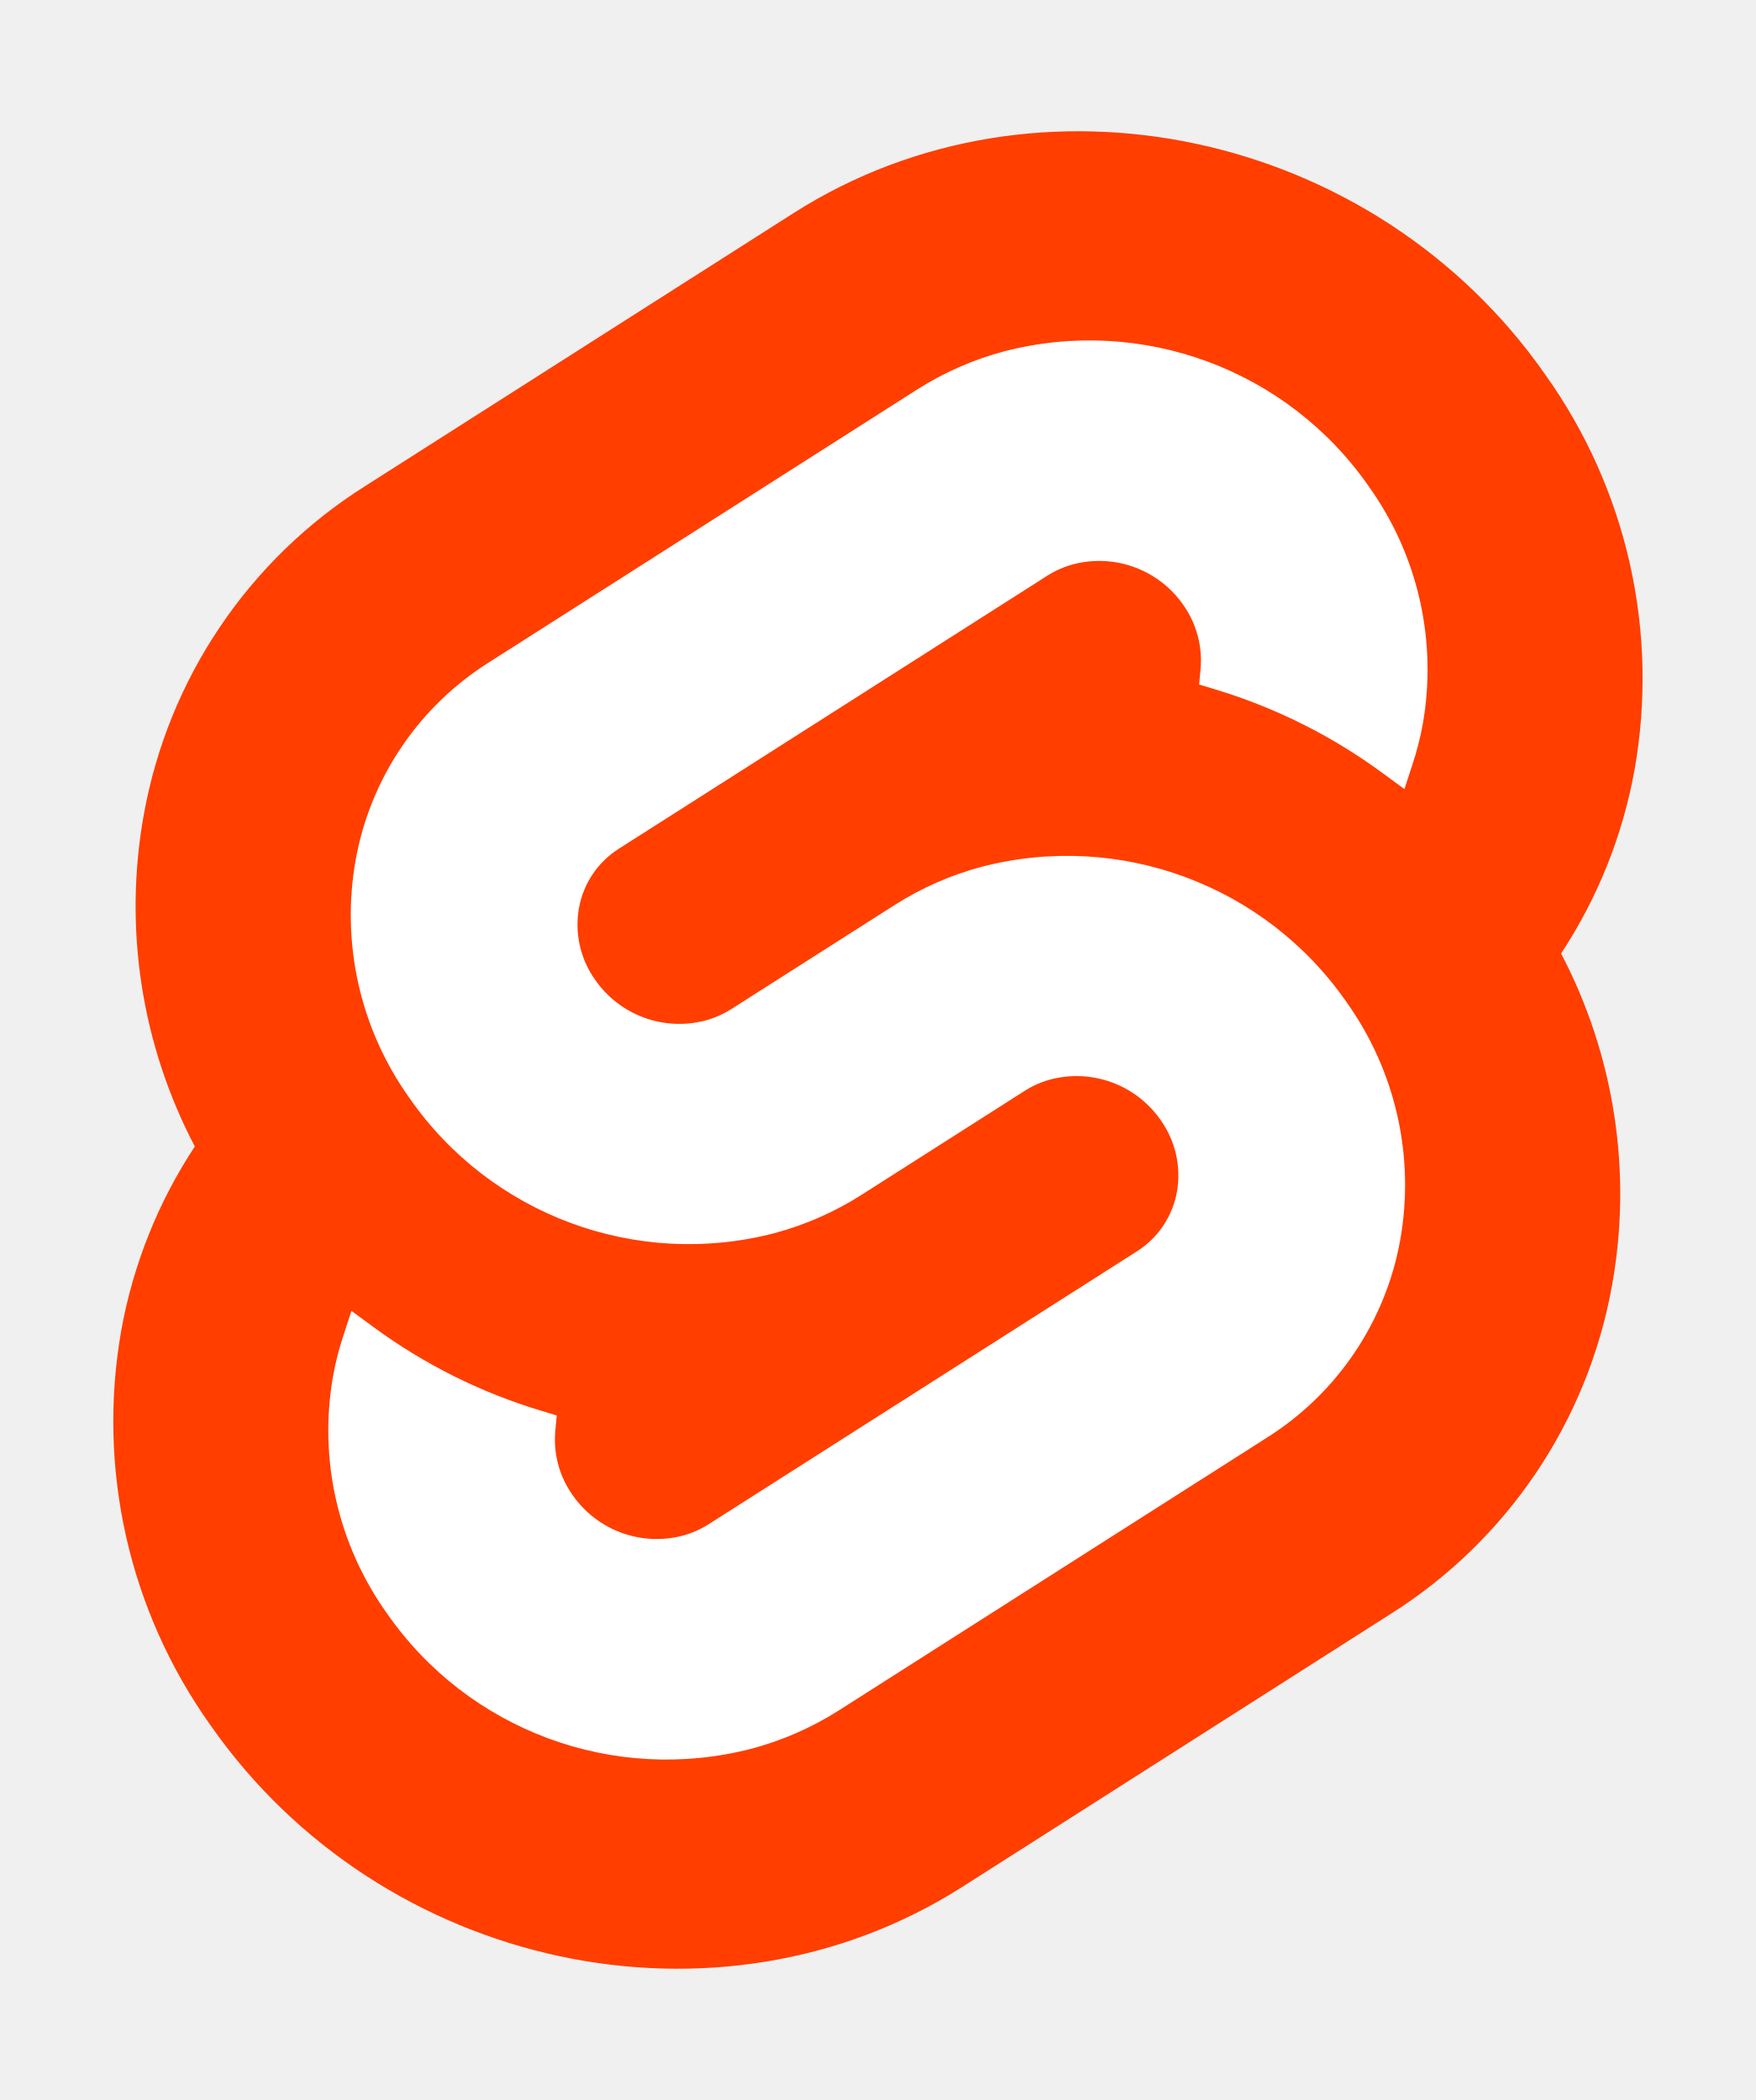
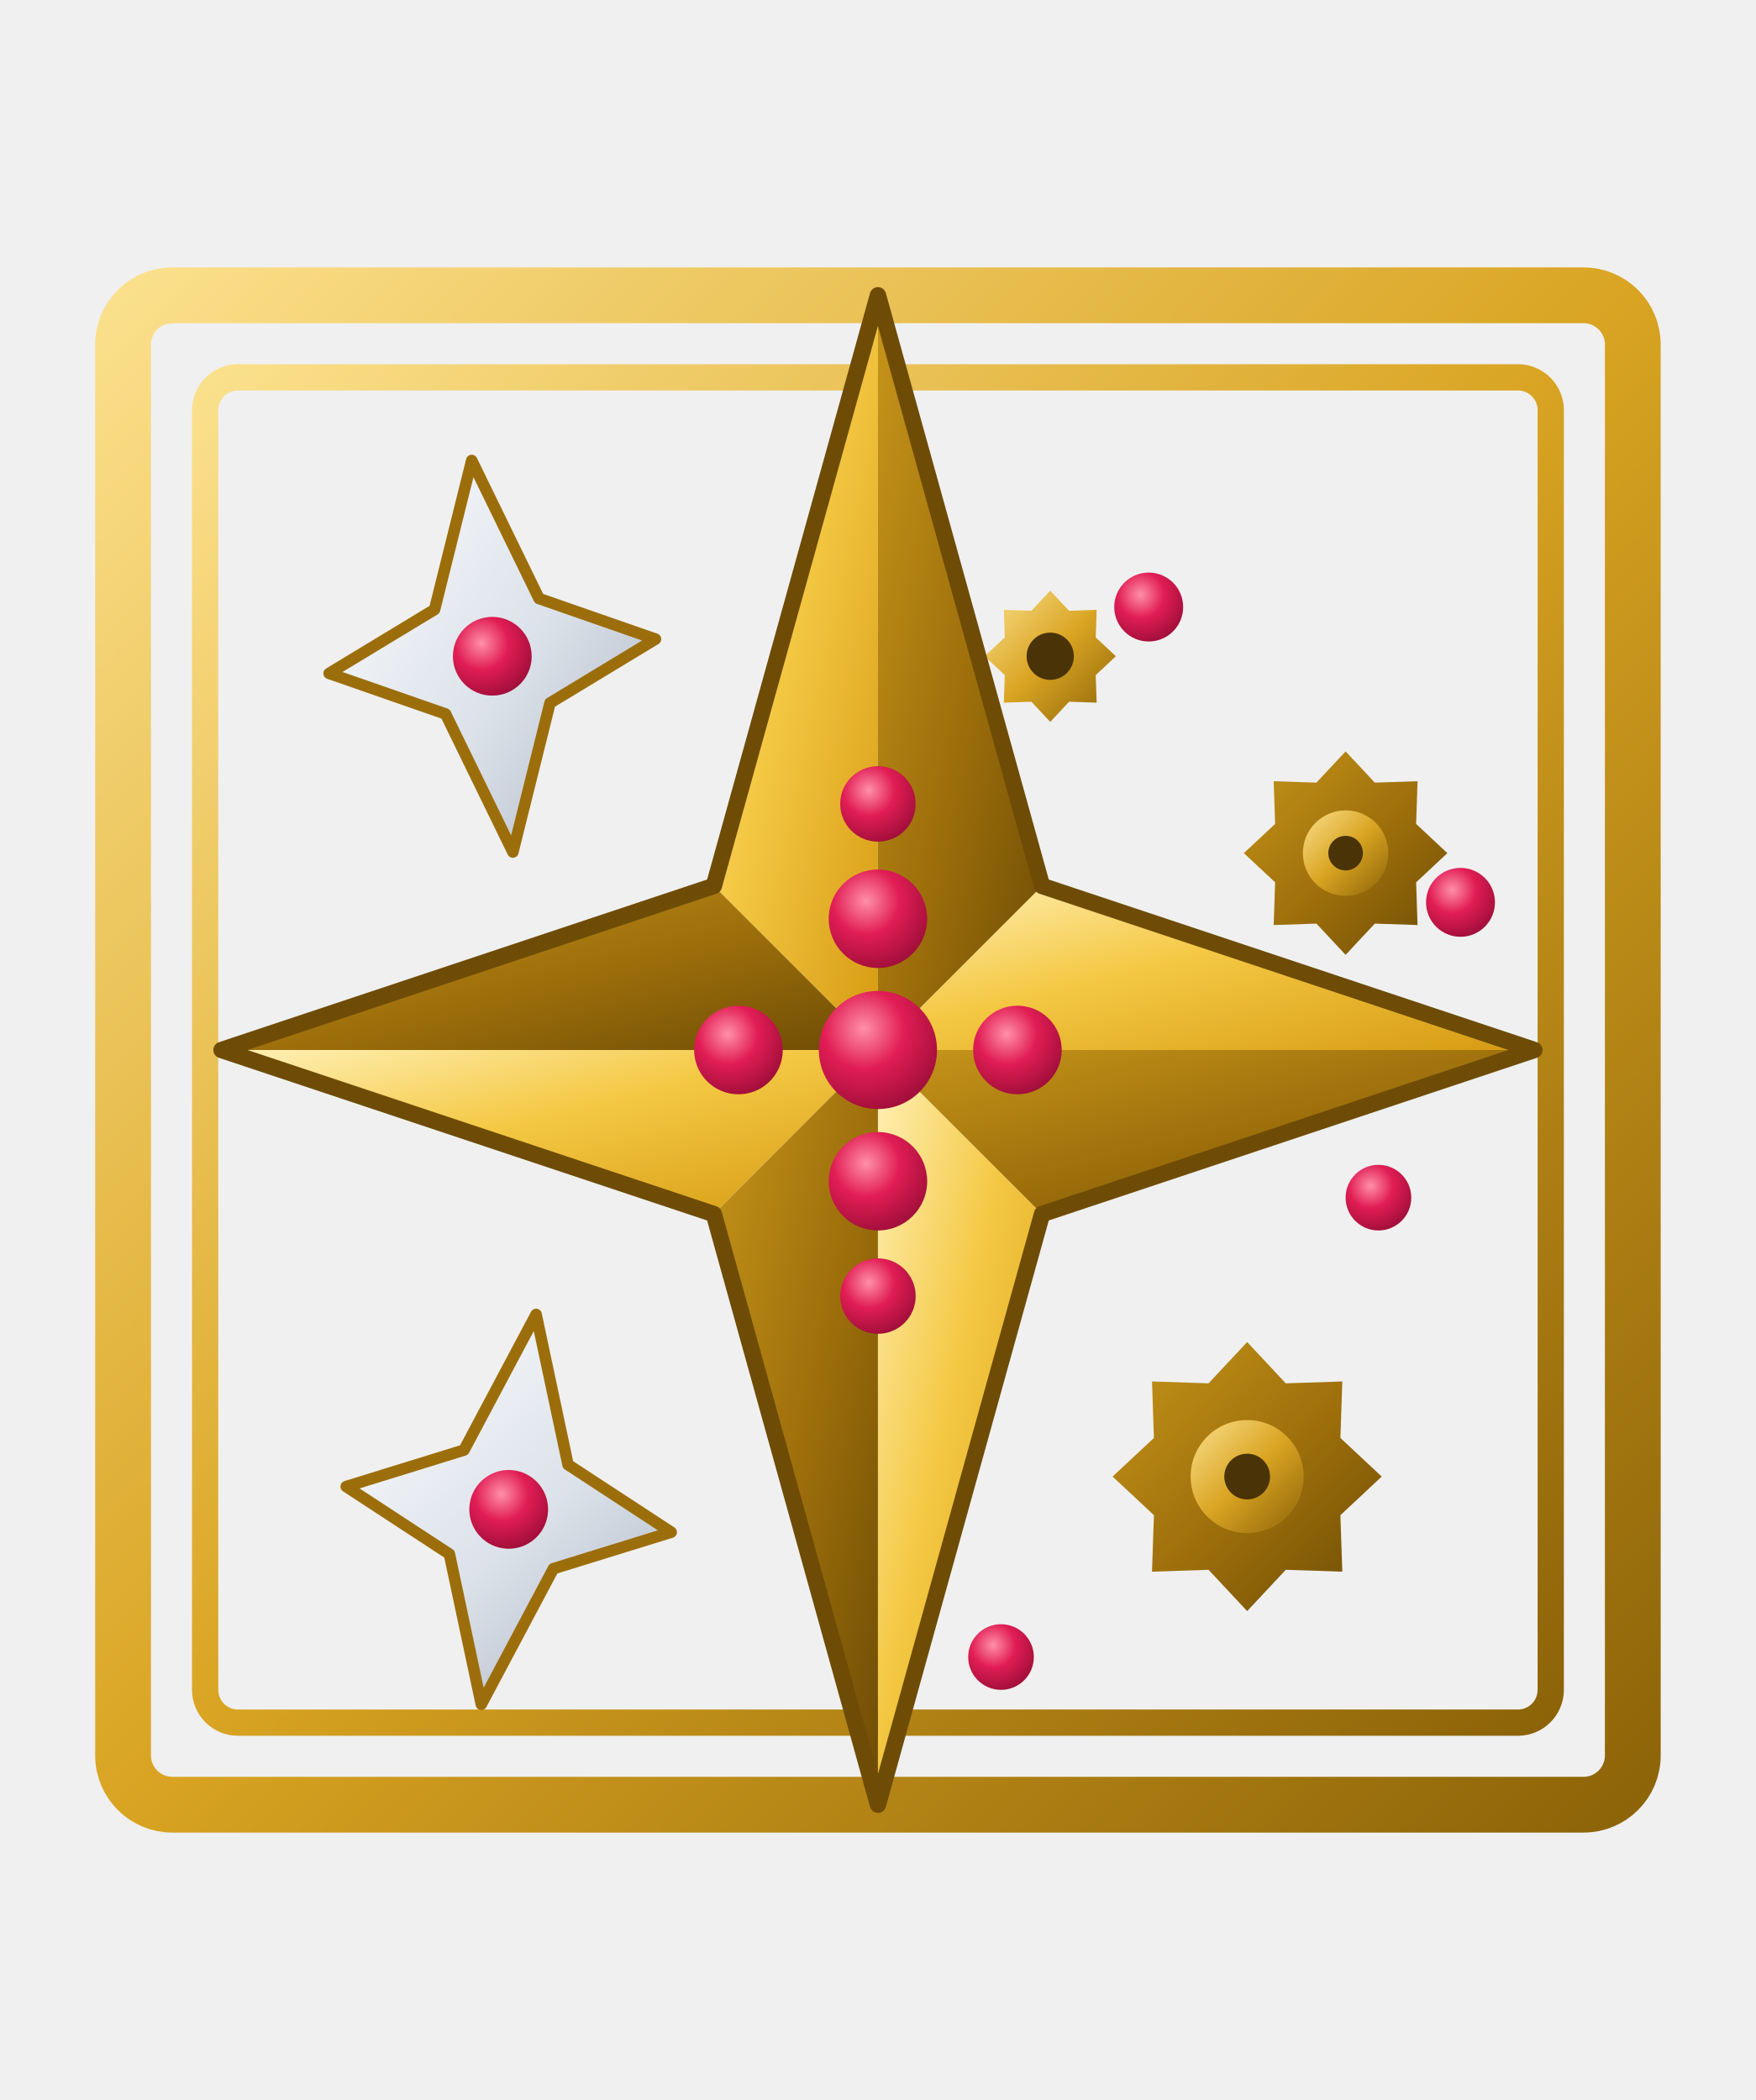
<svg xmlns="http://www.w3.org/2000/svg" width="107" height="128" viewBox="0 0 107 128">
-   <path d="M94.157 22.819c-10.4-14.885-30.94-19.297-45.792-9.835L22.282 29.608A29.92 29.92 0 0 0 8.764 49.65a31.5 31.5 0 0 0 3.108 20.231 30 30 0 0 0-4.477 11.183 31.9 31.9 0 0 0 5.448 24.116c10.402 14.887 30.942 19.297 45.791 9.835l26.083-16.624A29.92 29.92 0 0 0 98.235 78.35a31.53 31.53 0 0 0-3.105-20.232 30 30 0 0 0 4.474-11.182 31.88 31.88 0 0 0-5.447-24.116" style="fill:#ff3e00" />
-   <path d="M45.817 106.582a20.72 20.72 0 0 1-22.237-8.243 19.17 19.17 0 0 1-3.277-14.503 18 18 0 0 1 .624-2.435l.49-1.498 1.337.981a33.6 33.6 0 0 0 10.203 5.098l.97.294-.09.968a5.85 5.85 0 0 0 1.052 3.878 6.24 6.24 0 0 0 6.695 2.485 5.8 5.8 0 0 0 1.603-.704L69.27 76.28a5.43 5.43 0 0 0 2.45-3.631 5.8 5.8 0 0 0-.987-4.371 6.24 6.24 0 0 0-6.698-2.487 5.7 5.7 0 0 0-1.6.704l-9.953 6.345a19 19 0 0 1-5.296 2.326 20.72 20.72 0 0 1-22.237-8.243 19.17 19.17 0 0 1-3.277-14.502 17.99 17.99 0 0 1 8.13-12.052l26.081-16.623a19 19 0 0 1 5.3-2.329 20.72 20.72 0 0 1 22.237 8.243 19.17 19.17 0 0 1 3.277 14.503 18 18 0 0 1-.624 2.435l-.49 1.498-1.337-.98a33.6 33.6 0 0 0-10.203-5.1l-.97-.294.09-.968a5.86 5.86 0 0 0-1.052-3.878 6.24 6.24 0 0 0-6.696-2.485 5.8 5.8 0 0 0-1.602.704L37.73 51.72a5.42 5.42 0 0 0-2.449 3.63 5.79 5.79 0 0 0 .986 4.372 6.24 6.24 0 0 0 6.698 2.486 5.8 5.8 0 0 0 1.602-.704l9.952-6.342a19 19 0 0 1 5.295-2.328 20.72 20.72 0 0 1 22.237 8.242 19.17 19.17 0 0 1 3.277 14.503 18 18 0 0 1-8.13 12.053l-26.081 16.622a19 19 0 0 1-5.3 2.328" style="fill:#fff" />
+   <defs>
+     <linearGradient id="goldLight" x1="0" y1="0" x2="1" y2="1">
+       <stop offset="0" stop-color="#FFF1B8" />
+       <stop offset="0.45" stop-color="#F4C843" />
+       <stop offset="1" stop-color="#D69A12" />
+     </linearGradient>
+     <linearGradient id="goldDark" x1="0" y1="0" x2="1" y2="1">
+       <stop offset="0" stop-color="#C7951A" />
+       <stop offset="0.55" stop-color="#9C6E0B" />
+       <stop offset="1" stop-color="#6E4C05" />
+     </linearGradient>
+     <linearGradient id="goldFrame" x1="0" y1="0" x2="1" y2="1">
+       <stop offset="0" stop-color="#FBE08C" />
+       <stop offset="0.5" stop-color="#D9A422" />
+       <stop offset="1" stop-color="#8C6308" />
+     </linearGradient>
+     <radialGradient id="ruby" cx="0.38" cy="0.32" r="0.85">
+       <stop offset="0" stop-color="#FF8FA8" />
+       <stop offset="0.4" stop-color="#E11D54" />
+       <stop offset="1" stop-color="#8A0930" />
+     </radialGradient>
+     <linearGradient id="silver" x1="0" y1="0" x2="1" y2="1">
+       <stop offset="0" stop-color="#FFFFFF" />
+       <stop offset="0.55" stop-color="#DCE2EA" />
+       <stop offset="1" stop-color="#A9B2BE" />
+     </linearGradient>
+     <radialGradient id="bg" cx="0.5" cy="0.42" r="0.75">
+       <stop offset="0" stop-color="#222831" />
+       <stop offset="1" stop-color="#13171C" />
+     </radialGradient>
+   </defs>
+   <g fill="none" stroke="url(#goldFrame)" stroke-linejoin="round">
+     <rect x="7.5" y="18" width="92" height="92" rx="3" stroke-width="3.4" />
+     <rect x="12.5" y="23" width="82" height="82" rx="2" stroke-width="1.6" />
+   </g>
+   <g>
+     <g transform="translate(82,52) scale(0.62)">
+       <path d="M10,0 L6.93,2.87 L7.07,7.07 L2.87,6.93 L0,10 L-2.87,6.93 L-7.07,7.07 L-6.93,2.87 L-10,0 L-6.93,-2.87 L-7.07,-7.07 L-2.87,-6.93 L0,-10 L2.87,-6.93 L7.07,-7.07 L6.93,-2.87 Z" fill="url(#goldDark)" />
+       <circle r="4.2" fill="url(#goldFrame)" />
+       <circle r="1.7" fill="#4A3306" />
+     </g>
+     <g transform="translate(76,90) scale(0.82)">
+       <path d="M10,0 L6.93,2.87 L7.07,7.07 L2.87,6.93 L0,10 L-2.87,6.93 L-7.07,7.07 L-6.93,2.87 L-10,0 L-6.93,-2.87 L-7.07,-7.07 L-2.87,-6.93 L0,-10 L2.87,-6.93 L7.07,-7.07 L6.93,-2.87 Z" fill="url(#goldDark)" />
+       <circle r="4.2" fill="url(#goldFrame)" />
+       <circle r="1.7" fill="#4A3306" />
+     </g>
+     <g transform="translate(64,40) scale(0.4)">
+       <path d="M10,0 L6.93,2.87 L7.07,7.07 L2.87,6.93 L0,10 L-2.87,6.93 L-7.07,7.07 L-6.93,2.87 L-10,0 L-6.93,-2.87 L-7.07,-7.07 L-2.87,-6.93 L0,-10 L2.87,-6.93 L7.07,-7.07 L6.93,-2.87 Z" fill="url(#goldFrame)" />
+       <circle r="3.6" fill="#4A3306" />
+     </g>
+   </g>
+   <g>
+     <g transform="translate(30,40) rotate(-6)">
+       <path d="M0,-12 L3.2,-3.2 L10,0 L3.2,3.2 L0,12 L-3.2,3.2 L-10,0 L-3.2,-3.2 Z" fill="url(#silver)" stroke="#9C6E0B" stroke-width="0.7" stroke-linejoin="round" />
+       <circle r="2.4" fill="url(#ruby)" />
+     </g>
+     <g transform="translate(31,92) rotate(8)">
+       <path d="M0,-12 L3.2,-3.2 L10,0 L3.2,3.2 L0,12 L-3.2,3.2 L-10,0 L-3.2,-3.2 Z" fill="url(#silver)" stroke="#9C6E0B" stroke-width="0.7" stroke-linejoin="round" />
+       <circle r="2.4" fill="url(#ruby)" />
+     </g>
+   </g>
+   <g fill="url(#ruby)">
+     <circle cx="70" cy="37" r="2.1" />
+     <circle cx="89" cy="55" r="2.1" />
+     <circle cx="84" cy="73" r="2" />
+     <circle cx="61" cy="101" r="2" />
+   </g>
+   <g fill="url(#goldLight)">
+     <path d="M53.5,18 L43.5,54 L53.5,64 Z" />
+     <path d="M93.5,64 L63.5,54 L53.5,64 Z" />
+     <path d="M53.5,110 L63.5,74 L53.5,64 Z" />
+     <path d="M13.5,64 L43.5,74 L53.5,64 Z" />
+   </g>
+   <g fill="url(#goldDark)">
+     <path d="M53.5,18 L63.5,54 L53.5,64 Z" />
+     <path d="M93.5,64 L63.5,74 L53.5,64 Z" />
+     <path d="M53.5,110 L43.5,74 L53.5,64 Z" />
+     <path d="M13.5,64 L43.5,54 L53.5,64 Z" />
+   </g>
+   <path d="M53.5,18 L63.5,54 L93.5,64 L63.5,74 L53.5,110 L43.5,74 L13.5,64 L43.5,54 Z" fill="none" stroke="#6E4C05" stroke-width="1" stroke-linejoin="round" />
+   <g fill="url(#ruby)">
+     <circle cx="53.5" cy="49" r="2.3" />
+     <circle cx="53.5" cy="56" r="3" />
+     <circle cx="53.5" cy="64" r="3.6" />
+     <circle cx="53.5" cy="72" r="3" />
+     <circle cx="53.5" cy="79" r="2.3" />
+     <circle cx="45" cy="64" r="2.7" />
+     <circle cx="62" cy="64" r="2.7" />
+   </g>
</svg>
